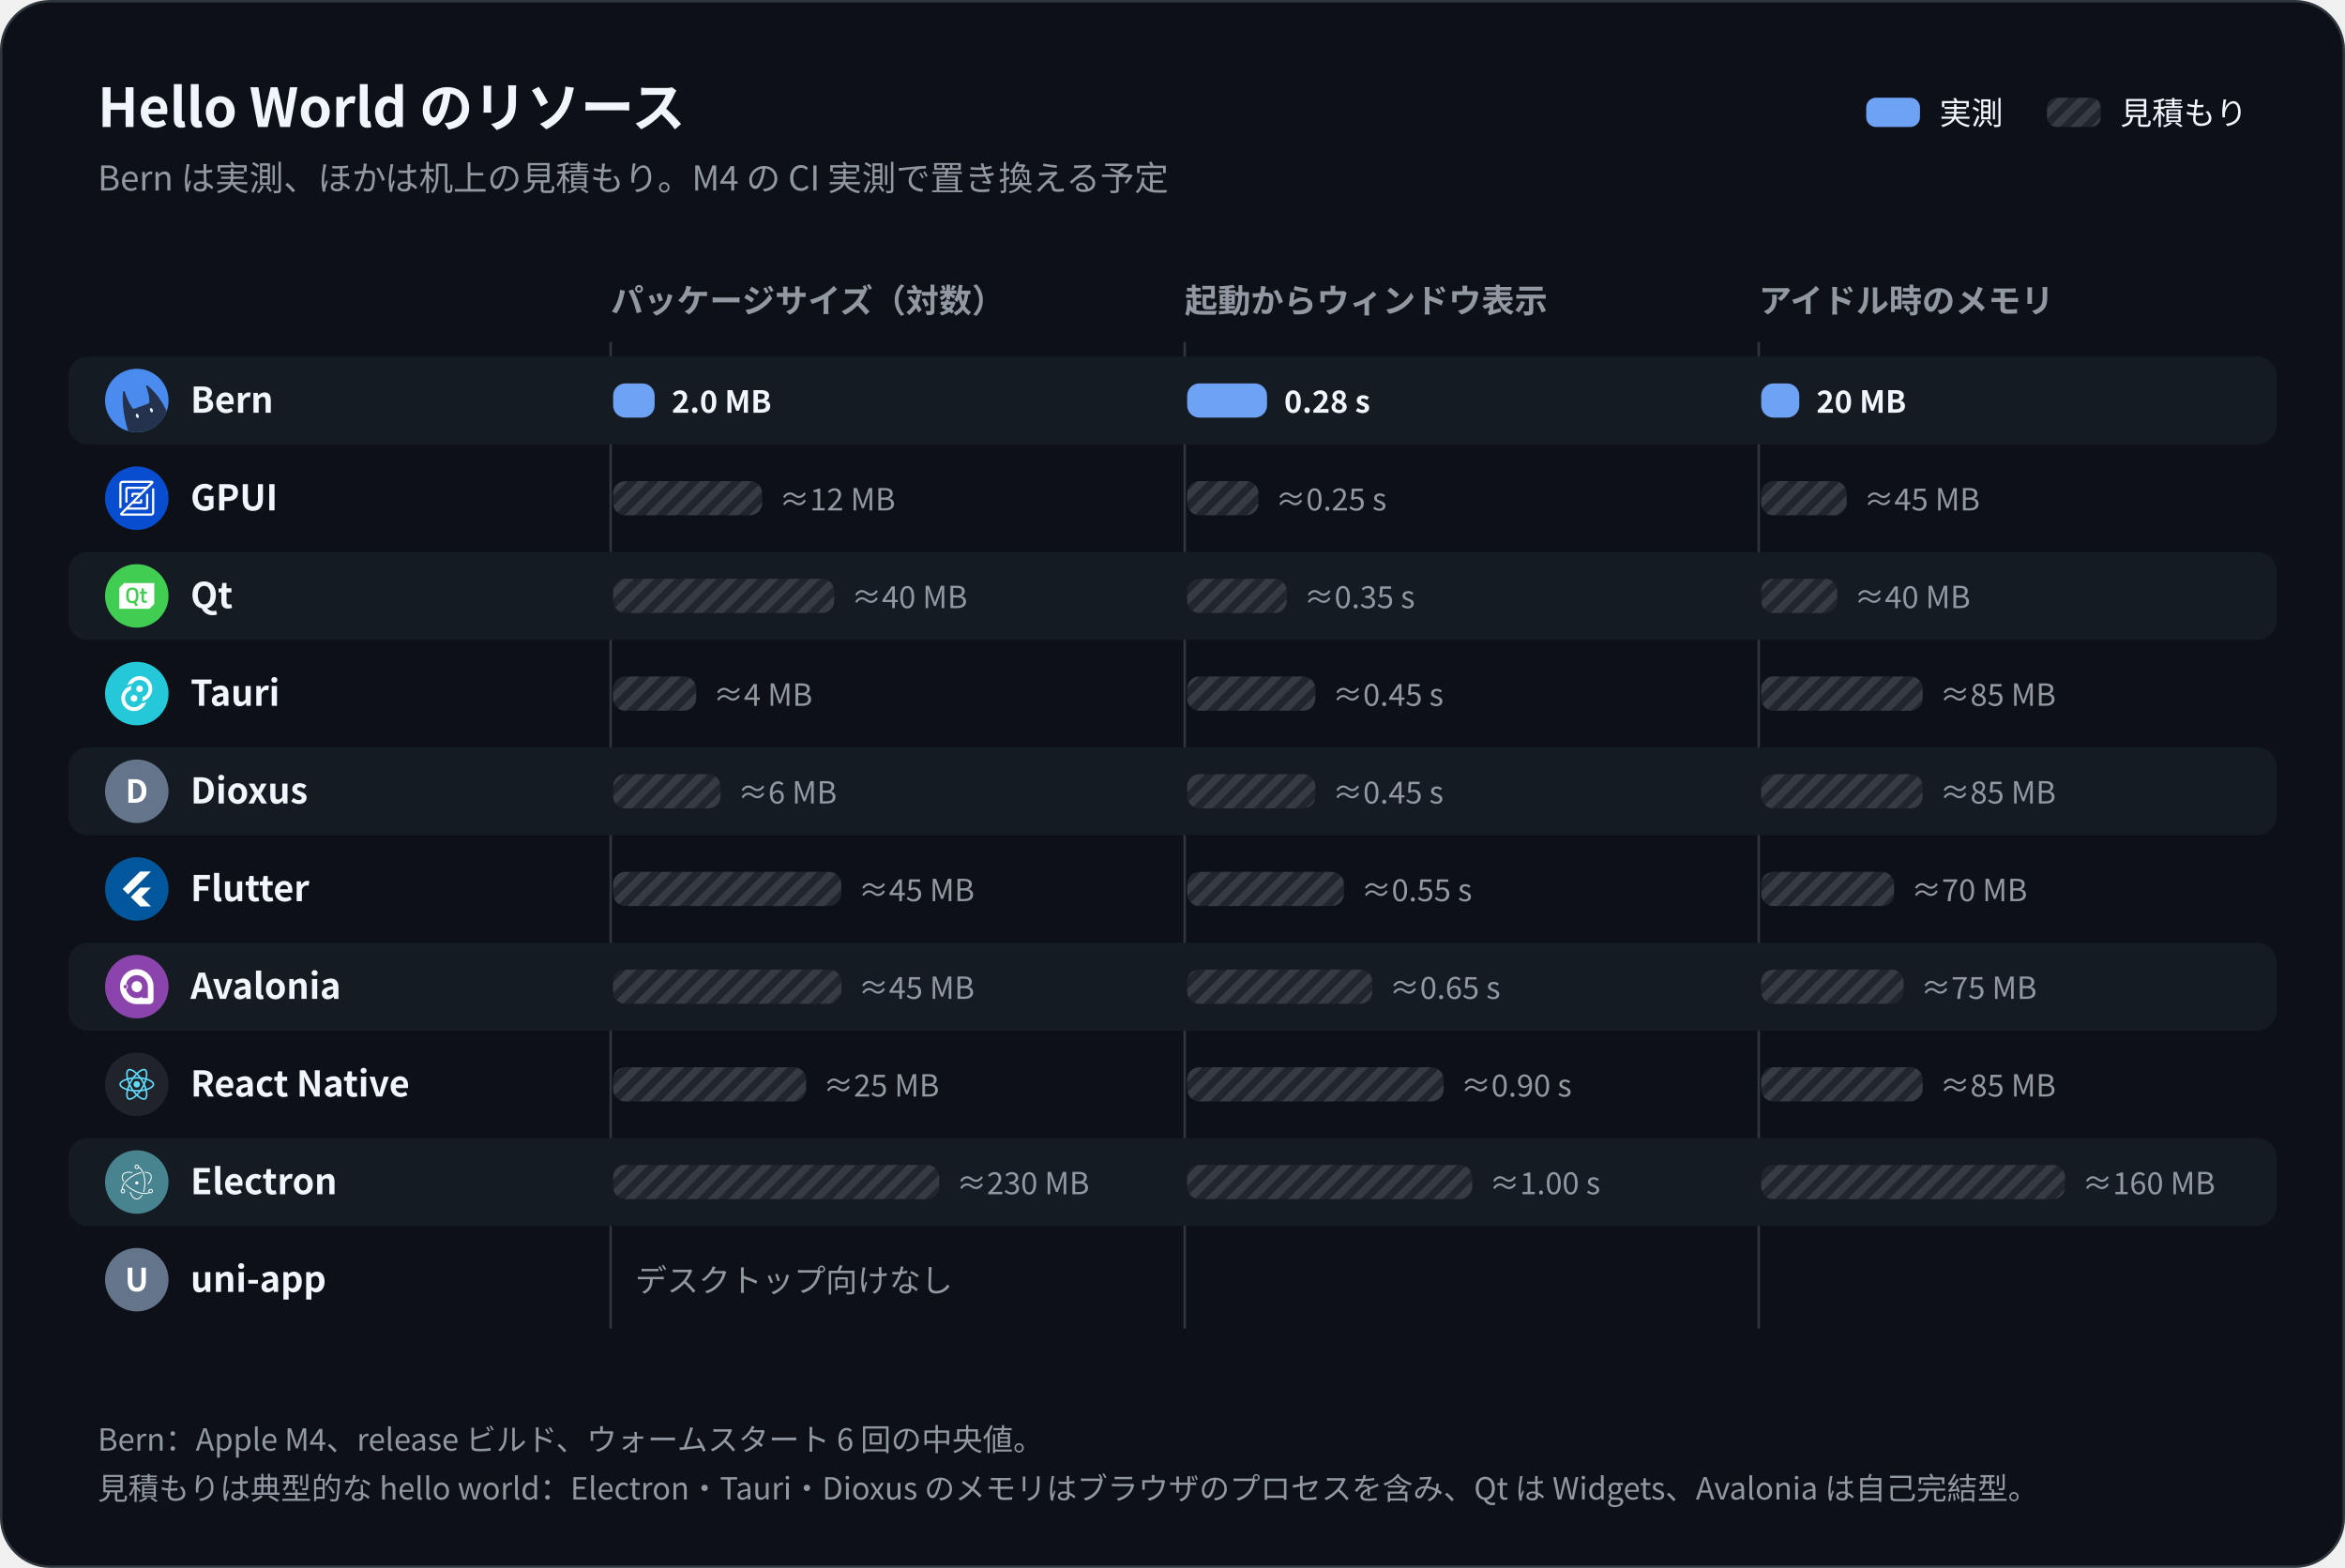
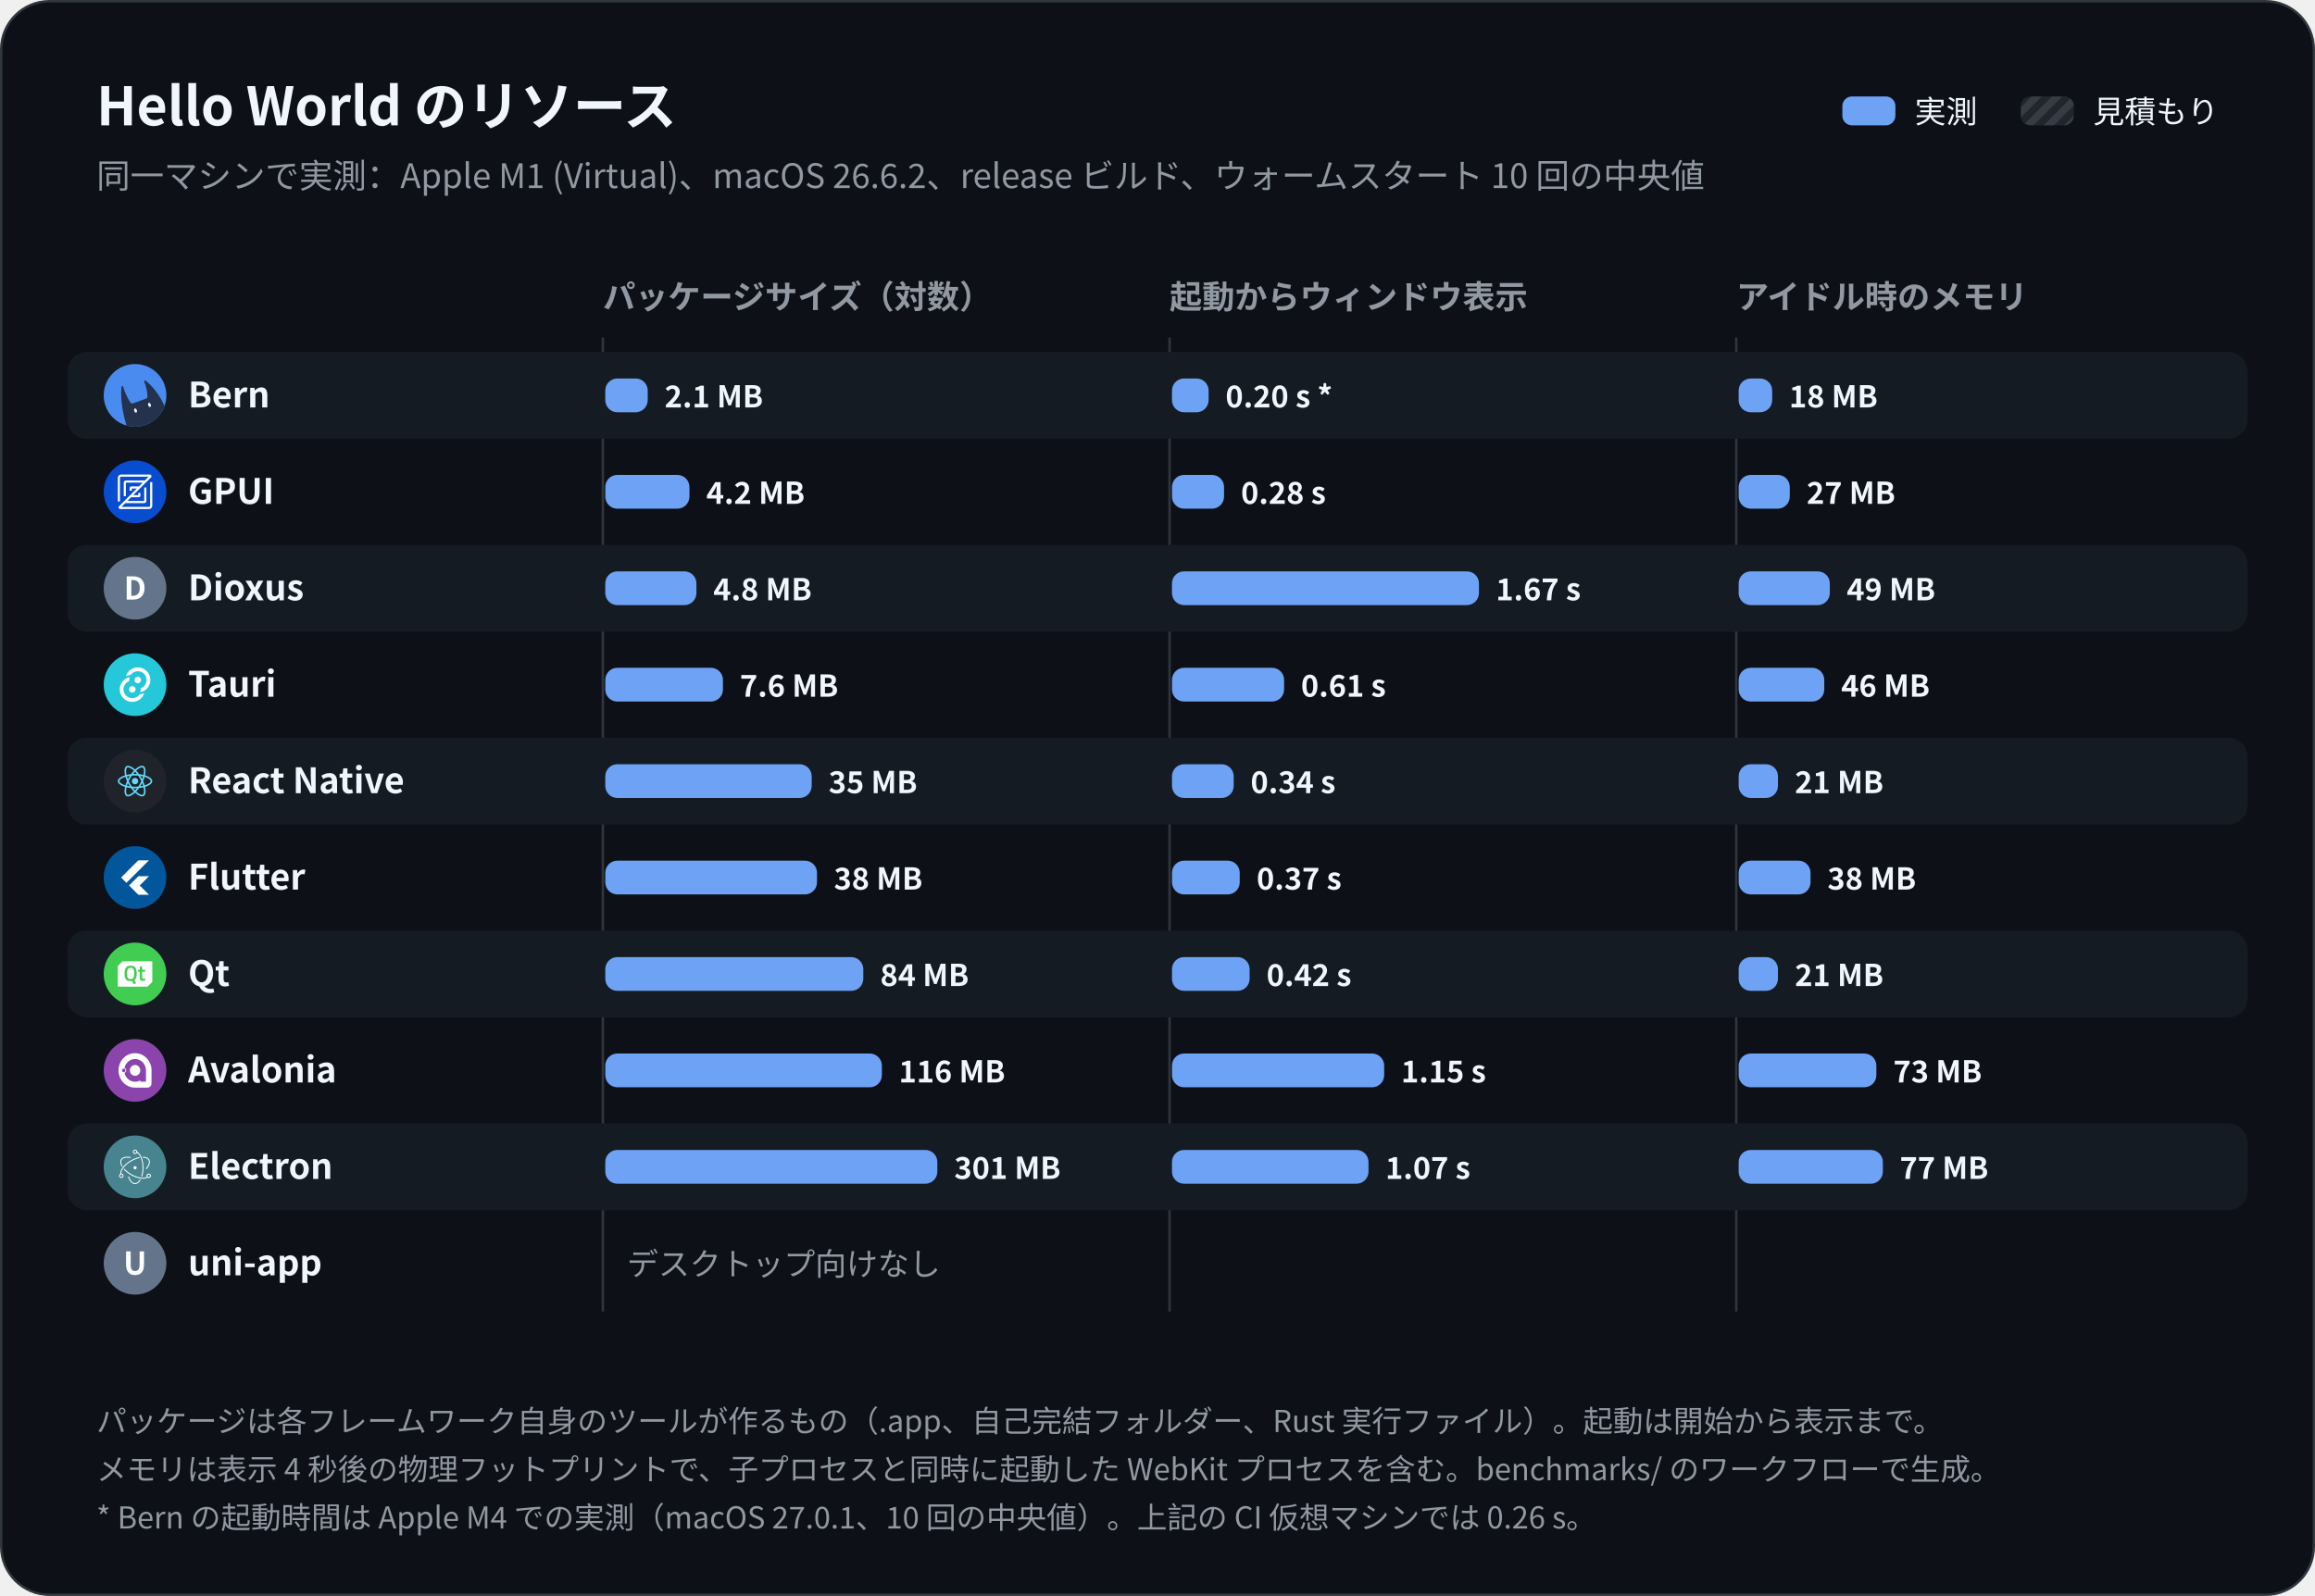
- <svg xmlns="http://www.w3.org/2000/svg" viewBox="0 0 960 642" width="960" height="642" font-family="-apple-system, BlinkMacSystemFont, 'Segoe UI', 'PingFang SC', 'Hiragino Sans GB', 'Microsoft YaHei', 'Noto Sans CJK SC', 'Helvetica Neue', Arial, sans-serif">
+ <svg xmlns="http://www.w3.org/2000/svg" viewBox="0 0 960 662" width="960" height="662" font-family="-apple-system, BlinkMacSystemFont, 'Segoe UI', 'PingFang SC', 'Hiragino Sans GB', 'Microsoft YaHei', 'Noto Sans CJK SC', 'Helvetica Neue', Arial, sans-serif">
  <defs>
    <symbol id="bern-logo" viewBox="0 0 1024 1024">
      <defs>
        <clipPath id="bern-symbol-disc">
          <circle cx="512" cy="512" r="512" />
        </clipPath>
      </defs>
      <g clip-path="url(#bern-symbol-disc)">
        <rect width="1024" height="1024" fill="#4A8BEF" />
        <path fill="#24324D" d="M 290.4 372.1 C 270.7 579.3 309.8 827.6 392.0 1060.0 L 1100 1100 L 1060.0 880.0 C 1013.0 692.2 904.4 451.5 684.3 270.5 A 14 14 0 0 0 662.4 286.5 C 693.7 364.2 711.6 444.8 715.3 529.4 A 36 36 0 0 1 691.6 564.9 C 620.6 590.7 549.5 616.5 478.5 642.4 A 36 36 0 0 1 436.0 628.1 C 383.8 547.6 344.6 461.1 317.8 369.5 A 14 14 0 0 0 290.4 372.1 Z" />
        <ellipse rx="22" ry="36" fill="#E8F4FF" transform="translate(520 760) rotate(-20)" />
        <ellipse rx="22" ry="36" fill="#E8F4FF" transform="translate(748 668) rotate(-20)" />
      </g>
    </symbol>
    <marker id="arrow" viewBox="0 0 10 10" refX="8" refY="5" markerWidth="10" markerHeight="10" markerUnits="userSpaceOnUse" orient="auto-start-reverse">
      <path d="M0 0 L10 5 L0 10 z" fill="#484F58" />
    </marker>
    <marker id="arrow-accent" viewBox="0 0 10 10" refX="8" refY="5" markerWidth="11" markerHeight="11" markerUnits="userSpaceOnUse" orient="auto-start-reverse">
      <path d="M0 0 L10 5 L0 10 z" fill="#6EA2F5" />
    </marker>
  </defs>
-   <rect x="0.5" y="0.5" width="959" height="641" rx="20" fill="#0D1117" stroke="#30363D" />
+   <rect x="0.5" y="0.5" width="959" height="661" rx="20" fill="#0D1117" stroke="#30363D" />
  <defs>
    <pattern id="hatch" width="6" height="6" patternUnits="userSpaceOnUse" patternTransform="rotate(45)">
      <rect width="6" height="6" fill="#21262D" />
      <rect width="3" height="6" fill="#484F58" opacity="0.55" />
    </pattern>
  </defs>
  <text x="40" y="52" font-size="22" font-weight="700" fill="#F0F6FC">Hello World のリソース</text>
-   <text x="40" y="78" font-size="14" fill="#9198A1">Bern は実測、ほかは机上の見積もり。M4 の CI 実測で置き換える予定</text>
+   <text x="40" y="78" font-size="14" fill="#9198A1">同一マシンで実測：Apple M1 (Virtual)、macOS 26.6.2、release ビルド、ウォームスタート 10 回の中央値</text>
  <text x="868.0" y="51" font-size="13" fill="#F0F6FC">見積もり</text>
  <rect x="838.0" y="40" width="22" height="12" rx="4" fill="url(#hatch)" />
  <text x="794.0" y="51" font-size="13" fill="#F0F6FC">実測</text>
  <rect x="764.0" y="40" width="22" height="12" rx="4" fill="#6EA2F5" />
  <text x="250" y="128" font-size="13.5" font-weight="600" fill="#9198A1">パッケージサイズ（対数）</text>
  <line x1="250" y1="140" x2="250" y2="544" stroke="#30363D" />
  <text x="485" y="128" font-size="13.5" font-weight="600" fill="#9198A1">起動からウィンドウ表示</text>
  <line x1="485" y1="140" x2="485" y2="544" stroke="#30363D" />
  <text x="720" y="128" font-size="13.5" font-weight="600" fill="#9198A1">アイドル時のメモリ</text>
  <line x1="720" y1="140" x2="720" y2="544" stroke="#30363D" />
  <rect x="28" y="146.0" width="904" height="36" rx="8" fill="#151B23" />
  <use href="#bern-logo" x="43.0" y="151.0" width="26.0" height="26.0" />
  <text x="78" y="169.0" font-size="14.5" font-weight="700" fill="#F0F6FC">Bern</text>
-   <rect x="251" y="157.0" width="17.0" height="14" rx="5" fill="#6EA2F5" />
-   <text x="275.0" y="169.0" font-size="12.5" font-weight="700" fill="#F0F6FC">2.0 MB</text>
-   <rect x="486" y="157.0" width="32.7" height="14" rx="5" fill="#6EA2F5" />
-   <text x="525.7" y="169.0" font-size="12.5" font-weight="700" fill="#F0F6FC">0.28 s</text>
-   <rect x="721" y="157.0" width="15.6" height="14" rx="5" fill="#6EA2F5" />
-   <text x="743.6" y="169.0" font-size="12.5" font-weight="700" fill="#F0F6FC">20 MB</text>
+   <rect x="251" y="157.0" width="17.6" height="14" rx="5" fill="#6EA2F5" />
+   <text x="275.6" y="169.0" font-size="12.5" font-weight="700" fill="#F0F6FC">2.1 MB</text>
+   <rect x="486" y="157.0" width="15.2" height="14" rx="5" fill="#6EA2F5" />
+   <text x="508.2" y="169.0" font-size="12.5" font-weight="700" fill="#F0F6FC">0.20 s *</text>
+   <rect x="721" y="157.0" width="13.9" height="14" rx="5" fill="#6EA2F5" />
+   <text x="741.9" y="169.0" font-size="12.5" font-weight="700" fill="#F0F6FC">18 MB</text>
  <circle cx="56.0" cy="204.0" r="13.0" fill="#084CCF" />
  <path d="M2.25 1.5a.75.75 0 0 0-.75.75v16.5H0V2.25A2.25 2.25 0 0 1 2.25 0h20.095c1.002 0 1.504 1.212.795 1.92L10.764 14.298h3.486V12.75h1.5v1.922a1.125 1.125 0 0 1-1.125 1.125H9.264l-2.578 2.578h11.689V9h1.5v9.375a1.5 1.5 0 0 1-1.5 1.5H5.185L2.562 22.5H21.75a.75.75 0 0 0 .75-.75V5.25H24v16.5A2.25 2.25 0 0 1 21.75 24H1.655C.653 24 .151 22.788.86 22.08L13.19 9.75H9.75v1.5h-1.5V9.375A1.125 1.125 0 0 1 9.375 8.25h5.314l2.625-2.625H5.625V15h-1.5V5.625a1.5 1.5 0 0 1 1.5-1.5h13.19L21.438 1.5z" fill="#FFFFFF" transform="translate(48.85 196.85) scale(0.5958)" />
-   <text x="78" y="209.0" font-size="14.5" font-weight="600" fill="#F0F6FC">GPUI</text>
-   <rect x="251" y="197.0" width="61.0" height="14" rx="5" fill="url(#hatch)" />
-   <text x="319.0" y="209.0" font-size="12.5" font-weight="500" fill="#9198A1">≈12 MB</text>
-   <rect x="486" y="197.0" width="29.2" height="14" rx="5" fill="url(#hatch)" />
-   <text x="522.2" y="209.0" font-size="12.5" font-weight="500" fill="#9198A1">≈0.25 s</text>
-   <rect x="721" y="197.0" width="35.0" height="14" rx="5" fill="url(#hatch)" />
-   <text x="763.0" y="209.0" font-size="12.5" font-weight="500" fill="#9198A1">≈45 MB</text>
+   <text x="78" y="209.0" font-size="14.5" font-weight="700" fill="#F0F6FC">GPUI</text>
+   <rect x="251" y="197.0" width="34.9" height="14" rx="5" fill="#6EA2F5" />
+   <text x="292.9" y="209.0" font-size="12.5" font-weight="700" fill="#F0F6FC">4.2 MB</text>
+   <rect x="486" y="197.0" width="21.6" height="14" rx="5" fill="#6EA2F5" />
+   <text x="514.6" y="209.0" font-size="12.5" font-weight="700" fill="#F0F6FC">0.28 s</text>
+   <rect x="721" y="197.0" width="21.2" height="14" rx="5" fill="#6EA2F5" />
+   <text x="749.2" y="209.0" font-size="12.5" font-weight="700" fill="#F0F6FC">27 MB</text>
  <rect x="28" y="226.0" width="904" height="36" rx="8" fill="#151B23" />
-   <circle cx="56.0" cy="244.0" r="13.0" fill="#41CD52" />
-   <path d="M21.693 3.162H3.33L0 6.49v14.348h20.671L24 17.51V3.162zM12.785 18.4l-1.562.728-1.35-2.217c-.196.057-.499.09-.924.09-1.579 0-2.683-.425-3.305-1.276-.622-.85-.932-2.2-.932-4.033 0-1.84.319-3.206.949-4.098.63-.892 1.726-1.341 3.288-1.341 1.562 0 2.658.441 3.28 1.333.63.883.94 2.25.94 4.098 0 1.219-.13 2.2-.384 2.945-.261.752-.679 1.325-1.268 1.718zm4.736-1.587c-.858 0-1.447-.196-1.766-.59-.32-.392-.483-1.136-.483-2.232v-3.534H14.11V9.051h1.162V6.843h1.644V9.05h2.094v1.415h-2.094v3.346c0 .622.05 1.03.14 1.227.09.204.326.303.695.303l1.243-.05.073 1.326c-.67.13-1.186.196-1.546.196zm-8.58-9.08c-.95 0-1.604.311-1.963.94-.352.63-.532 1.629-.532 3.011 0 1.374.172 2.364.515 2.953.344.589 1.006.892 1.98.892.973 0 1.628-.295 1.971-.876.335-.58.507-1.57.507-2.953 0-1.39-.172-2.396-.523-3.026-.352-.63-1.006-.94-1.955-.94Z" fill="#FFFFFF" transform="translate(48.85 236.85) scale(0.5958)" />
-   <text x="78" y="249.0" font-size="14.5" font-weight="600" fill="#F0F6FC">Qt</text>
-   <rect x="251" y="237.0" width="90.5" height="14" rx="5" fill="url(#hatch)" />
-   <text x="348.5" y="249.0" font-size="12.5" font-weight="500" fill="#9198A1">≈40 MB</text>
-   <rect x="486" y="237.0" width="40.8" height="14" rx="5" fill="url(#hatch)" />
-   <text x="533.8" y="249.0" font-size="12.5" font-weight="500" fill="#9198A1">≈0.35 s</text>
-   <rect x="721" y="237.0" width="31.1" height="14" rx="5" fill="url(#hatch)" />
-   <text x="759.1" y="249.0" font-size="12.5" font-weight="500" fill="#9198A1">≈40 MB</text>
+   <circle cx="56.0" cy="244.0" r="13.0" fill="#64748B" />
+   <text x="56.0" y="248.7" text-anchor="middle" font-size="13.0" font-weight="700" fill="#FFFFFF">D</text>
+   <text x="78" y="249.0" font-size="14.5" font-weight="700" fill="#F0F6FC">Dioxus</text>
+   <rect x="251" y="237.0" width="37.8" height="14" rx="5" fill="#6EA2F5" />
+   <text x="295.8" y="249.0" font-size="12.5" font-weight="700" fill="#F0F6FC">4.8 MB</text>
+   <rect x="486" y="237.0" width="127.3" height="14" rx="5" fill="#6EA2F5" />
+   <text x="620.3" y="249.0" font-size="12.5" font-weight="700" fill="#F0F6FC">1.67 s</text>
+   <rect x="721" y="237.0" width="37.8" height="14" rx="5" fill="#6EA2F5" />
+   <text x="765.8" y="249.0" font-size="12.5" font-weight="700" fill="#F0F6FC">49 MB</text>
  <circle cx="56.0" cy="284.0" r="13.0" fill="#24C8D8" />
  <path d="M13.912 0a8.72 8.72 0 0 0-8.308 6.139c1.05-.515 2.18-.845 3.342-.976 2.415-3.363 7.4-3.412 9.88-.097 2.48 3.315 1.025 8.084-2.883 9.45a6.131 6.131 0 0 1-.3 2.762 8.72 8.72 0 0 0 3.01-1.225A8.72 8.72 0 0 0 13.913 0zm.082 6.451a2.284 2.284 0 1 0-.15 4.566 2.284 2.284 0 0 0 .15-4.566zm-5.629.27a8.72 8.72 0 0 0-3.031 1.235 8.72 8.72 0 1 0 13.06 9.913 10.173 10.174 0 0 1-3.343.965 6.125 6.125 0 1 1-7.028-9.343 6.114 6.115 0 0 1 .342-2.772zm1.713 6.27a2.284 2.284 0 0 0-2.284 2.283 2.284 2.284 0 0 0 2.284 2.284 2.284 2.284 0 0 0 2.284-2.284 2.284 2.284 0 0 0-2.284-2.284z" fill="#FFFFFF" transform="translate(48.85 276.85) scale(0.5958)" />
-   <text x="78" y="289.0" font-size="14.5" font-weight="600" fill="#F0F6FC">Tauri</text>
-   <rect x="251" y="277.0" width="34.0" height="14" rx="5" fill="url(#hatch)" />
-   <text x="292.0" y="289.0" font-size="12.5" font-weight="500" fill="#9198A1">≈4 MB</text>
-   <rect x="486" y="277.0" width="52.5" height="14" rx="5" fill="url(#hatch)" />
-   <text x="545.5" y="289.0" font-size="12.5" font-weight="500" fill="#9198A1">≈0.45 s</text>
-   <rect x="721" y="277.0" width="66.1" height="14" rx="5" fill="url(#hatch)" />
-   <text x="794.1" y="289.0" font-size="12.5" font-weight="500" fill="#9198A1">≈85 MB</text>
+   <text x="78" y="289.0" font-size="14.5" font-weight="700" fill="#F0F6FC">Tauri</text>
+   <rect x="251" y="277.0" width="48.8" height="14" rx="5" fill="#6EA2F5" />
+   <text x="306.8" y="289.0" font-size="12.5" font-weight="700" fill="#F0F6FC">7.6 MB</text>
+   <rect x="486" y="277.0" width="46.5" height="14" rx="5" fill="#6EA2F5" />
+   <text x="539.5" y="289.0" font-size="12.5" font-weight="700" fill="#F0F6FC">0.61 s</text>
+   <rect x="721" y="277.0" width="35.5" height="14" rx="5" fill="#6EA2F5" />
+   <text x="763.5" y="289.0" font-size="12.5" font-weight="700" fill="#F0F6FC">46 MB</text>
  <rect x="28" y="306.0" width="904" height="36" rx="8" fill="#151B23" />
-   <circle cx="56.0" cy="324.0" r="13.0" fill="#64748B" />
-   <text x="56.0" y="328.7" text-anchor="middle" font-size="13.0" font-weight="700" fill="#FFFFFF">D</text>
-   <text x="78" y="329.0" font-size="14.5" font-weight="600" fill="#F0F6FC">Dioxus</text>
-   <rect x="251" y="317.0" width="44.0" height="14" rx="5" fill="url(#hatch)" />
-   <text x="302.0" y="329.0" font-size="12.5" font-weight="500" fill="#9198A1">≈6 MB</text>
-   <rect x="486" y="317.0" width="52.5" height="14" rx="5" fill="url(#hatch)" />
-   <text x="545.5" y="329.0" font-size="12.5" font-weight="500" fill="#9198A1">≈0.45 s</text>
-   <rect x="721" y="317.0" width="66.1" height="14" rx="5" fill="url(#hatch)" />
-   <text x="794.1" y="329.0" font-size="12.5" font-weight="500" fill="#9198A1">≈85 MB</text>
+   <circle cx="56.0" cy="324.0" r="13.0" fill="#20232A" />
+   <path d="M14.23 12.004a2.236 2.236 0 0 1-2.235 2.236 2.236 2.236 0 0 1-2.236-2.236 2.236 2.236 0 0 1 2.235-2.236 2.236 2.236 0 0 1 2.236 2.236zm2.648-10.69c-1.346 0-3.107.96-4.888 2.622-1.78-1.653-3.542-2.602-4.887-2.602-.41 0-.783.093-1.106.278-1.375.793-1.683 3.264-.973 6.365C1.98 8.917 0 10.42 0 12.004c0 1.59 1.99 3.097 5.043 4.03-.704 3.113-.39 5.588.988 6.38.32.187.69.275 1.102.275 1.345 0 3.107-.96 4.888-2.624 1.78 1.654 3.542 2.603 4.887 2.603.41 0 .783-.09 1.106-.275 1.374-.792 1.683-3.263.973-6.365C22.02 15.096 24 13.59 24 12.004c0-1.59-1.99-3.097-5.043-4.032.704-3.11.39-5.587-.988-6.38-.318-.184-.688-.277-1.092-.278zm-.005 1.09v.006c.225 0 .406.044.558.127.666.382.955 1.835.73 3.704-.054.46-.142.945-.25 1.44-.96-.236-2.006-.417-3.107-.534-.66-.905-1.345-1.727-2.035-2.447 1.592-1.48 3.087-2.292 4.105-2.295zm-9.77.02c1.012 0 2.514.808 4.11 2.28-.686.72-1.37 1.537-2.02 2.442-1.107.117-2.154.298-3.113.538-.112-.49-.195-.964-.254-1.42-.23-1.868.054-3.32.714-3.707.19-.09.4-.127.563-.132zm4.882 3.05c.455.468.91.992 1.36 1.564-.44-.02-.89-.034-1.345-.034-.46 0-.915.01-1.36.034.44-.572.895-1.096 1.345-1.565zM12 8.1c.74 0 1.477.034 2.202.093.406.582.802 1.203 1.183 1.86.372.64.71 1.29 1.018 1.946-.308.655-.646 1.31-1.013 1.95-.38.66-.773 1.288-1.18 1.87-.728.063-1.466.098-2.21.098-.74 0-1.477-.035-2.202-.093-.406-.582-.802-1.204-1.183-1.86-.372-.64-.71-1.29-1.018-1.946.303-.657.646-1.313 1.013-1.954.38-.66.773-1.286 1.18-1.868.728-.064 1.466-.098 2.21-.098zm-3.635.254c-.24.377-.48.763-.704 1.16-.225.39-.435.782-.635 1.174-.265-.656-.49-1.31-.676-1.947.64-.15 1.315-.283 2.015-.386zm7.26 0c.695.103 1.365.23 2.006.387-.18.632-.405 1.282-.66 1.933-.2-.39-.41-.783-.64-1.174-.225-.392-.465-.774-.705-1.146zm3.063.675c.484.15.944.317 1.375.498 1.732.74 2.852 1.708 2.852 2.476-.005.768-1.125 1.74-2.857 2.475-.42.18-.88.342-1.355.493-.28-.958-.646-1.956-1.1-2.98.45-1.017.81-2.01 1.085-2.964zm-13.395.004c.278.96.645 1.957 1.1 2.98-.45 1.017-.812 2.01-1.086 2.964-.484-.15-.944-.318-1.37-.5-1.732-.737-2.852-1.706-2.852-2.474 0-.768 1.12-1.742 2.852-2.476.42-.18.88-.342 1.356-.494zm11.678 4.28c.265.657.49 1.312.676 1.948-.64.157-1.316.29-2.016.39.24-.375.48-.762.705-1.158.225-.39.435-.788.636-1.18zm-9.945.02c.2.392.41.783.64 1.175.23.39.465.772.705 1.143-.695-.102-1.365-.23-2.006-.386.18-.63.406-1.282.66-1.933zM17.92 16.32c.112.493.2.968.254 1.423.23 1.868-.054 3.32-.714 3.708-.147.09-.338.128-.563.128-1.012 0-2.514-.807-4.11-2.28.686-.72 1.37-1.536 2.02-2.44 1.107-.118 2.154-.3 3.113-.54zm-11.83.01c.96.234 2.006.415 3.107.532.66.905 1.345 1.727 2.035 2.446-1.595 1.483-3.092 2.295-4.11 2.295-.22-.005-.406-.05-.553-.132-.666-.38-.955-1.834-.73-3.703.054-.46.142-.944.25-1.438zm4.56.64c.44.02.89.034 1.345.034.46 0 .915-.01 1.36-.034-.44.572-.895 1.095-1.345 1.565-.455-.47-.91-.993-1.36-1.565z" fill="#61DAFB" transform="translate(48.85 316.85) scale(0.5958)" />
+   <text x="78" y="329.0" font-size="14.5" font-weight="700" fill="#F0F6FC">React Native</text>
+   <rect x="251" y="317.0" width="85.6" height="14" rx="5" fill="#6EA2F5" />
+   <text x="343.6" y="329.0" font-size="12.5" font-weight="700" fill="#F0F6FC">35 MB</text>
+   <rect x="486" y="317.0" width="25.6" height="14" rx="5" fill="#6EA2F5" />
+   <text x="518.6" y="329.0" font-size="12.5" font-weight="700" fill="#F0F6FC">0.34 s</text>
+   <rect x="721" y="317.0" width="16.3" height="14" rx="5" fill="#6EA2F5" />
+   <text x="744.3" y="329.0" font-size="12.5" font-weight="700" fill="#F0F6FC">21 MB</text>
  <circle cx="56.0" cy="364.0" r="13.0" fill="#02569B" />
  <path d="M14.314 0L2.3 12 6 15.7 21.684.013h-7.357zm.014 11.072L7.857 17.53l6.47 6.47H21.7l-6.46-6.468 6.46-6.46h-7.37z" fill="#FFFFFF" transform="translate(48.85 356.85) scale(0.5958)" />
-   <text x="78" y="369.0" font-size="14.5" font-weight="600" fill="#F0F6FC">Flutter</text>
-   <rect x="251" y="357.0" width="93.4" height="14" rx="5" fill="url(#hatch)" />
-   <text x="351.4" y="369.0" font-size="12.5" font-weight="500" fill="#9198A1">≈45 MB</text>
-   <rect x="486" y="357.0" width="64.2" height="14" rx="5" fill="url(#hatch)" />
-   <text x="557.2" y="369.0" font-size="12.5" font-weight="500" fill="#9198A1">≈0.55 s</text>
-   <rect x="721" y="357.0" width="54.4" height="14" rx="5" fill="url(#hatch)" />
-   <text x="782.4" y="369.0" font-size="12.5" font-weight="500" fill="#9198A1">≈70 MB</text>
+   <text x="78" y="369.0" font-size="14.5" font-weight="700" fill="#F0F6FC">Flutter</text>
+   <rect x="251" y="357.0" width="87.8" height="14" rx="5" fill="#6EA2F5" />
+   <text x="345.8" y="369.0" font-size="12.5" font-weight="700" fill="#F0F6FC">38 MB</text>
+   <rect x="486" y="357.0" width="28.1" height="14" rx="5" fill="#6EA2F5" />
+   <text x="521.1" y="369.0" font-size="12.5" font-weight="700" fill="#F0F6FC">0.37 s</text>
+   <rect x="721" y="357.0" width="29.8" height="14" rx="5" fill="#6EA2F5" />
+   <text x="757.8" y="369.0" font-size="12.5" font-weight="700" fill="#F0F6FC">38 MB</text>
  <rect x="28" y="386.0" width="904" height="36" rx="8" fill="#151B23" />
-   <circle cx="56.0" cy="404.0" r="13.0" fill="#8B44AC" />
-   <path d="M12.034 8.208c-2.003 0-3.627 1.696-3.627 3.789s1.624 3.789 3.627 3.789 3.627-1.697 3.627-3.79-1.624-3.788-3.627-3.788m-7.392 2.067c.72.211 1.248.902 1.248 1.722s-.528 1.51-1.248 1.721c.752 3.54 3.776 6.188 7.392 6.188 1.316 0 2.554-.35 3.632-.967v.914h3.94v-7.528a5 5 0 0 0 0-.224v-.104c0-4.369-3.39-7.91-7.572-7.91-3.616 0-6.64 2.648-7.392 6.188m-.5 2.982c.67 0 1.212-.567 1.212-1.266s-.542-1.265-1.212-1.265-1.211.566-1.211 1.265c0 .7.542 1.266 1.211 1.266M20.682 24H11.8C5.549 23.887.515 18.556.515 12c0-6.627 5.143-12 11.487-12 6.241 0 11.32 5.2 11.483 11.678l-.02 9.743C23.3 22.876 22.12 24 20.683 24" fill="#FFFFFF" transform="translate(48.85 396.85) scale(0.5958)" />
-   <text x="78" y="409.0" font-size="14.5" font-weight="600" fill="#F0F6FC">Avalonia</text>
-   <rect x="251" y="397.0" width="93.4" height="14" rx="5" fill="url(#hatch)" />
-   <text x="351.4" y="409.0" font-size="12.5" font-weight="500" fill="#9198A1">≈45 MB</text>
-   <rect x="486" y="397.0" width="75.8" height="14" rx="5" fill="url(#hatch)" />
-   <text x="568.8" y="409.0" font-size="12.5" font-weight="500" fill="#9198A1">≈0.65 s</text>
-   <rect x="721" y="397.0" width="58.3" height="14" rx="5" fill="url(#hatch)" />
-   <text x="786.3" y="409.0" font-size="12.5" font-weight="500" fill="#9198A1">≈75 MB</text>
-   <circle cx="56.0" cy="444.0" r="13.0" fill="#20232A" />
-   <path d="M14.23 12.004a2.236 2.236 0 0 1-2.235 2.236 2.236 2.236 0 0 1-2.236-2.236 2.236 2.236 0 0 1 2.235-2.236 2.236 2.236 0 0 1 2.236 2.236zm2.648-10.69c-1.346 0-3.107.96-4.888 2.622-1.78-1.653-3.542-2.602-4.887-2.602-.41 0-.783.093-1.106.278-1.375.793-1.683 3.264-.973 6.365C1.98 8.917 0 10.42 0 12.004c0 1.59 1.99 3.097 5.043 4.03-.704 3.113-.39 5.588.988 6.38.32.187.69.275 1.102.275 1.345 0 3.107-.96 4.888-2.624 1.78 1.654 3.542 2.603 4.887 2.603.41 0 .783-.09 1.106-.275 1.374-.792 1.683-3.263.973-6.365C22.02 15.096 24 13.59 24 12.004c0-1.59-1.99-3.097-5.043-4.032.704-3.11.39-5.587-.988-6.38-.318-.184-.688-.277-1.092-.278zm-.005 1.09v.006c.225 0 .406.044.558.127.666.382.955 1.835.73 3.704-.054.46-.142.945-.25 1.44-.96-.236-2.006-.417-3.107-.534-.66-.905-1.345-1.727-2.035-2.447 1.592-1.48 3.087-2.292 4.105-2.295zm-9.77.02c1.012 0 2.514.808 4.11 2.28-.686.72-1.37 1.537-2.02 2.442-1.107.117-2.154.298-3.113.538-.112-.49-.195-.964-.254-1.42-.23-1.868.054-3.32.714-3.707.19-.09.4-.127.563-.132zm4.882 3.05c.455.468.91.992 1.36 1.564-.44-.02-.89-.034-1.345-.034-.46 0-.915.01-1.36.034.44-.572.895-1.096 1.345-1.565zM12 8.1c.74 0 1.477.034 2.202.093.406.582.802 1.203 1.183 1.86.372.64.71 1.29 1.018 1.946-.308.655-.646 1.31-1.013 1.95-.38.66-.773 1.288-1.18 1.87-.728.063-1.466.098-2.21.098-.74 0-1.477-.035-2.202-.093-.406-.582-.802-1.204-1.183-1.86-.372-.64-.71-1.29-1.018-1.946.303-.657.646-1.313 1.013-1.954.38-.66.773-1.286 1.18-1.868.728-.064 1.466-.098 2.21-.098zm-3.635.254c-.24.377-.48.763-.704 1.16-.225.39-.435.782-.635 1.174-.265-.656-.49-1.31-.676-1.947.64-.15 1.315-.283 2.015-.386zm7.26 0c.695.103 1.365.23 2.006.387-.18.632-.405 1.282-.66 1.933-.2-.39-.41-.783-.64-1.174-.225-.392-.465-.774-.705-1.146zm3.063.675c.484.15.944.317 1.375.498 1.732.74 2.852 1.708 2.852 2.476-.005.768-1.125 1.74-2.857 2.475-.42.18-.88.342-1.355.493-.28-.958-.646-1.956-1.1-2.98.45-1.017.81-2.01 1.085-2.964zm-13.395.004c.278.96.645 1.957 1.1 2.98-.45 1.017-.812 2.01-1.086 2.964-.484-.15-.944-.318-1.37-.5-1.732-.737-2.852-1.706-2.852-2.474 0-.768 1.12-1.742 2.852-2.476.42-.18.88-.342 1.356-.494zm11.678 4.28c.265.657.49 1.312.676 1.948-.64.157-1.316.29-2.016.39.24-.375.48-.762.705-1.158.225-.39.435-.788.636-1.18zm-9.945.02c.2.392.41.783.64 1.175.23.39.465.772.705 1.143-.695-.102-1.365-.23-2.006-.386.18-.63.406-1.282.66-1.933zM17.92 16.32c.112.493.2.968.254 1.423.23 1.868-.054 3.32-.714 3.708-.147.09-.338.128-.563.128-1.012 0-2.514-.807-4.11-2.28.686-.72 1.37-1.536 2.02-2.44 1.107-.118 2.154-.3 3.113-.54zm-11.83.01c.96.234 2.006.415 3.107.532.66.905 1.345 1.727 2.035 2.446-1.595 1.483-3.092 2.295-4.11 2.295-.22-.005-.406-.05-.553-.132-.666-.38-.955-1.834-.73-3.703.054-.46.142-.944.25-1.438zm4.56.64c.44.02.89.034 1.345.034.46 0 .915-.01 1.36-.034-.44.572-.895 1.095-1.345 1.565-.455-.47-.91-.993-1.36-1.565z" fill="#61DAFB" transform="translate(48.85 436.85) scale(0.5958)" />
-   <text x="78" y="449.0" font-size="14.5" font-weight="600" fill="#F0F6FC">React Native</text>
-   <rect x="251" y="437.0" width="79.0" height="14" rx="5" fill="url(#hatch)" />
-   <text x="337.0" y="449.0" font-size="12.5" font-weight="500" fill="#9198A1">≈25 MB</text>
-   <rect x="486" y="437.0" width="105.0" height="14" rx="5" fill="url(#hatch)" />
-   <text x="598.0" y="449.0" font-size="12.5" font-weight="500" fill="#9198A1">≈0.90 s</text>
-   <rect x="721" y="437.0" width="66.1" height="14" rx="5" fill="url(#hatch)" />
-   <text x="794.1" y="449.0" font-size="12.5" font-weight="500" fill="#9198A1">≈85 MB</text>
+   <circle cx="56.0" cy="404.0" r="13.0" fill="#41CD52" />
+   <path d="M21.693 3.162H3.33L0 6.49v14.348h20.671L24 17.51V3.162zM12.785 18.4l-1.562.728-1.35-2.217c-.196.057-.499.09-.924.09-1.579 0-2.683-.425-3.305-1.276-.622-.85-.932-2.2-.932-4.033 0-1.84.319-3.206.949-4.098.63-.892 1.726-1.341 3.288-1.341 1.562 0 2.658.441 3.28 1.333.63.883.94 2.25.94 4.098 0 1.219-.13 2.2-.384 2.945-.261.752-.679 1.325-1.268 1.718zm4.736-1.587c-.858 0-1.447-.196-1.766-.59-.32-.392-.483-1.136-.483-2.232v-3.534H14.11V9.051h1.162V6.843h1.644V9.05h2.094v1.415h-2.094v3.346c0 .622.05 1.03.14 1.227.09.204.326.303.695.303l1.243-.05.073 1.326c-.67.13-1.186.196-1.546.196zm-8.58-9.08c-.95 0-1.604.311-1.963.94-.352.63-.532 1.629-.532 3.011 0 1.374.172 2.364.515 2.953.344.589 1.006.892 1.98.892.973 0 1.628-.295 1.971-.876.335-.58.507-1.57.507-2.953 0-1.39-.172-2.396-.523-3.026-.352-.63-1.006-.94-1.955-.94Z" fill="#FFFFFF" transform="translate(48.85 396.85) scale(0.5958)" />
+   <text x="78" y="409.0" font-size="14.5" font-weight="700" fill="#F0F6FC">Qt</text>
+   <rect x="251" y="397.0" width="107.0" height="14" rx="5" fill="#6EA2F5" />
+   <text x="365.0" y="409.0" font-size="12.5" font-weight="700" fill="#F0F6FC">84 MB</text>
+   <rect x="486" y="397.0" width="32.2" height="14" rx="5" fill="#6EA2F5" />
+   <text x="525.2" y="409.0" font-size="12.5" font-weight="700" fill="#F0F6FC">0.42 s</text>
+   <rect x="721" y="397.0" width="16.3" height="14" rx="5" fill="#6EA2F5" />
+   <text x="744.3" y="409.0" font-size="12.5" font-weight="700" fill="#F0F6FC">21 MB</text>
+   <circle cx="56.0" cy="444.0" r="13.0" fill="#8B44AC" />
+   <path d="M12.034 8.208c-2.003 0-3.627 1.696-3.627 3.789s1.624 3.789 3.627 3.789 3.627-1.697 3.627-3.79-1.624-3.788-3.627-3.788m-7.392 2.067c.72.211 1.248.902 1.248 1.722s-.528 1.51-1.248 1.721c.752 3.54 3.776 6.188 7.392 6.188 1.316 0 2.554-.35 3.632-.967v.914h3.94v-7.528a5 5 0 0 0 0-.224v-.104c0-4.369-3.39-7.91-7.572-7.91-3.616 0-6.64 2.648-7.392 6.188m-.5 2.982c.67 0 1.212-.567 1.212-1.266s-.542-1.265-1.212-1.265-1.211.566-1.211 1.265c0 .7.542 1.266 1.211 1.266M20.682 24H11.8C5.549 23.887.515 18.556.515 12c0-6.627 5.143-12 11.487-12 6.241 0 11.32 5.2 11.483 11.678l-.02 9.743C23.3 22.876 22.12 24 20.683 24" fill="#FFFFFF" transform="translate(48.85 436.85) scale(0.5958)" />
+   <text x="78" y="449.0" font-size="14.5" font-weight="700" fill="#F0F6FC">Avalonia</text>
+   <rect x="251" y="437.0" width="114.7" height="14" rx="5" fill="#6EA2F5" />
+   <text x="372.7" y="449.0" font-size="12.5" font-weight="700" fill="#F0F6FC">116 MB</text>
+   <rect x="486" y="437.0" width="88.0" height="14" rx="5" fill="#6EA2F5" />
+   <text x="581.0" y="449.0" font-size="12.5" font-weight="700" fill="#F0F6FC">1.15 s</text>
+   <rect x="721" y="437.0" width="57.1" height="14" rx="5" fill="#6EA2F5" />
+   <text x="785.1" y="449.0" font-size="12.5" font-weight="700" fill="#F0F6FC">73 MB</text>
  <rect x="28" y="466.0" width="904" height="36" rx="8" fill="#151B23" />
  <circle cx="56.0" cy="484.0" r="13.0" fill="#47848F" />
  <path d="M12.011 0c-.85 0-1.539.689-1.539 1.539 0 .85.689 1.539 1.539 1.539.595 0 1.11-.338 1.366-.832 2.221 1.268 3.847 5.473 3.847 10.362 0 2.071-.289 4.056-.825 5.769a.322.322 0 0 0 .211.403.322.322 0 0 0 .403-.211c.556-1.776.854-3.825.854-5.96 0-5.193-1.772-9.686-4.321-11.003.001-.022.004-.044.004-.067 0-.85-.689-1.539-1.539-1.539zm0 .643a.896.896 0 1 1 0 1.792.896.896 0 1 1 0-1.792zm-5.486 4.305c-2.067.007-3.647.665-4.388 1.948-.738 1.277-.527 2.971.511 4.781a.322.322 0 0 0 .558-.32C2.271 9.727 2.089 8.266 2.694 7.218c.821-1.422 3.033-1.955 5.932-1.427a.322.322 0 0 0 .115-.633c-.784-.143-1.527-.212-2.216-.21zm11.052.018a.322.322 0 0 0-.008.643c1.834.024 3.156.596 3.75 1.626.819 1.419.18 3.595-1.718 5.837a.322.322 0 0 0 .038.454.322.322 0 0 0 .453-.038c2.054-2.426 2.771-4.866 1.784-6.574-.726-1.257-2.26-1.921-4.299-1.947zm-2.698.292a.323.323 0 0 0-.065.007c-1.857.398-3.833 1.175-5.731 2.271-4.57 2.638-7.592 6.495-7.36 9.372-.473.263-.793.766-.793 1.345 0 .85.689 1.539 1.539 1.539.85 0 1.539-.689 1.539-1.539 0-.85-.689-1.539-1.539-1.539-.038 0-.075.003-.113.006-.1-2.56 2.743-6.141 7.048-8.627 1.841-1.063 3.755-1.816 5.545-2.2a.322.322 0 0 0-.07-.636zm-2.879 6.236a1.119 1.119 0 0 0-.224.025c-.601.13-.983.723-.853 1.324.13.601.723.983 1.324.853.601-.13.983-.723.853-1.324-.114-.526-.582-.884-1.099-.879zM4.532 13.341a.321.321 0 0 0-.232.084.321.321 0 0 0-.021.454c1.268 1.394 2.916 2.701 4.795 3.786 4.415 2.549 9.106 3.285 11.561 1.839a1.53 1.53 0 0 0 .897.29c.85 0 1.539-.689 1.539-1.539 0-.85-.689-1.539-1.539-1.539-.85 0-1.539.689-1.539 1.539 0 .276.074.534.201.758-2.245 1.214-6.631.5-10.798-1.905-1.823-1.052-3.418-2.318-4.64-3.661a.321.321 0 0 0-.223-.105zm-2.063 4.017a.896.896 0 1 1 0 1.792.896.896 0 1 1 0-1.792zm19.062 0a.896.896 0 1 1 0 1.792.891.891 0 0 1-.586-.219c-.003-.004-.004-.008-.007-.012a.32.32 0 0 0-.096-.091.896.896 0 0 1 .689-1.469zm-14.005 1.368a.322.322 0 0 0-.321.43C8.279 22.154 10.036 24 12.011 24c1.441 0 2.773-.982 3.813-2.711a.322.322 0 0 0-.11-.441.322.322 0 0 0-.442.11c-.934 1.554-2.081 2.399-3.261 2.399-1.641 0-3.208-1.647-4.2-4.418a.322.322 0 0 0-.285-.213z" fill="#FFFFFF" transform="translate(48.85 476.85) scale(0.5958)" />
-   <text x="78" y="489.0" font-size="14.5" font-weight="600" fill="#F0F6FC">Electron</text>
-   <rect x="251" y="477.0" width="133.5" height="14" rx="5" fill="url(#hatch)" />
-   <text x="391.5" y="489.0" font-size="12.5" font-weight="500" fill="#9198A1">≈230 MB</text>
-   <rect x="486" y="477.0" width="116.7" height="14" rx="5" fill="url(#hatch)" />
-   <text x="609.7" y="489.0" font-size="12.5" font-weight="500" fill="#9198A1">≈1.00 s</text>
-   <rect x="721" y="477.0" width="124.4" height="14" rx="5" fill="url(#hatch)" />
-   <text x="852.4" y="489.0" font-size="12.5" font-weight="500" fill="#9198A1">≈160 MB</text>
+   <text x="78" y="489.0" font-size="14.5" font-weight="700" fill="#F0F6FC">Electron</text>
+   <rect x="251" y="477.0" width="137.7" height="14" rx="5" fill="#6EA2F5" />
+   <text x="395.7" y="489.0" font-size="12.5" font-weight="700" fill="#F0F6FC">301 MB</text>
+   <rect x="486" y="477.0" width="81.5" height="14" rx="5" fill="#6EA2F5" />
+   <text x="574.5" y="489.0" font-size="12.5" font-weight="700" fill="#F0F6FC">1.07 s</text>
+   <rect x="721" y="477.0" width="59.8" height="14" rx="5" fill="#6EA2F5" />
+   <text x="787.8" y="489.0" font-size="12.5" font-weight="700" fill="#F0F6FC">77 MB</text>
  <circle cx="56.0" cy="524.0" r="13.0" fill="#64748B" />
  <text x="56.0" y="528.7" text-anchor="middle" font-size="13.0" font-weight="700" fill="#FFFFFF">U</text>
  <text x="78" y="529.0" font-size="14.5" font-weight="600" fill="#F0F6FC">uni-app</text>
  <text x="260" y="529.0" font-size="13" fill="#9198A1">デスクトップ向けなし</text>
-   <text x="40" y="594" font-size="12.5" fill="#9198A1">Bern：Apple M4、release ビルド、ウォームスタート 6 回の中央値。</text>
-   <text x="40" y="614" font-size="12.5" fill="#9198A1">見積もりは典型的な hello world：Electron・Tauri・Dioxus のメモリはブラウザのプロセスを含み、Qt は Widgets、Avalonia は自己完結型。</text>
+   <text x="40" y="594" font-size="12.5" fill="#9198A1">パッケージは各フレームワーク自身のツールが作るもの（.app、自己完結フォルダー、Rust 実行ファイル）。起動は開始から表示まで。</text>
+   <text x="40" y="614" font-size="12.5" fill="#9198A1">メモリは表示 4 秒後の物理フットプリントで、子プロセスと同時に起動した WebKit プロセスを含む。benchmarks/ のワークフローで生成。</text>
+   <text x="40" y="634" font-size="12.5" fill="#9198A1">* Bern の起動時間は Apple M4 での実測（macOS 27.0.1、10 回の中央値）。上記の CI 仮想マシンでは 0.26 s。</text>
</svg>
